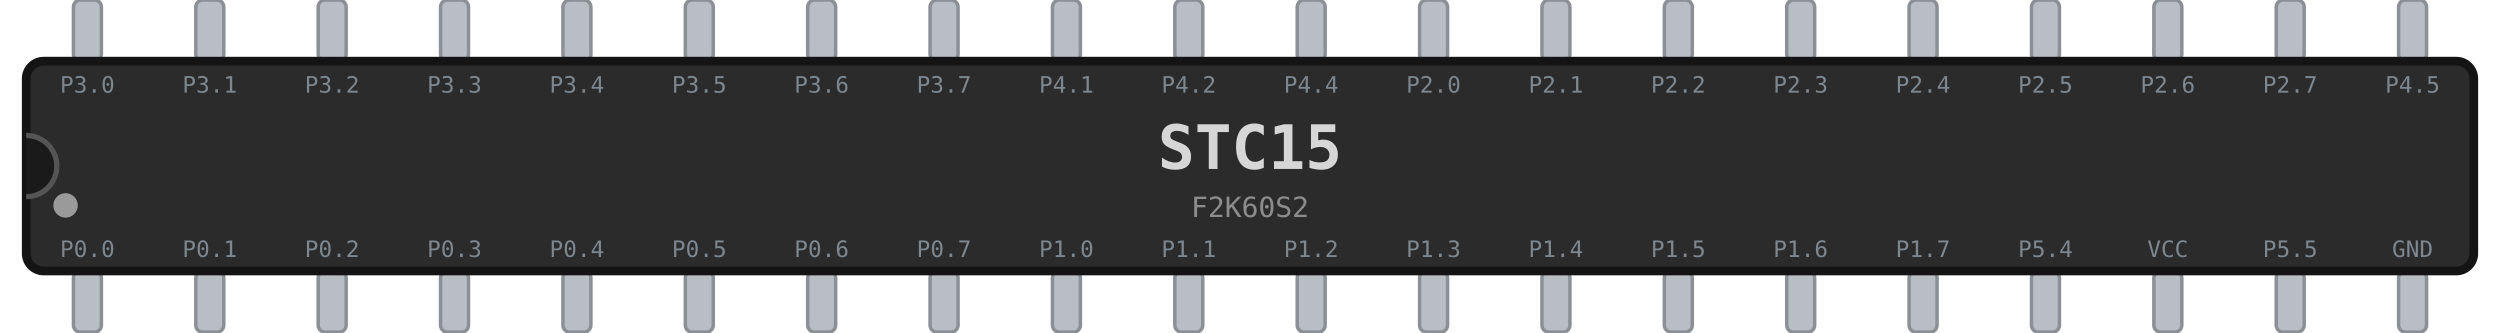
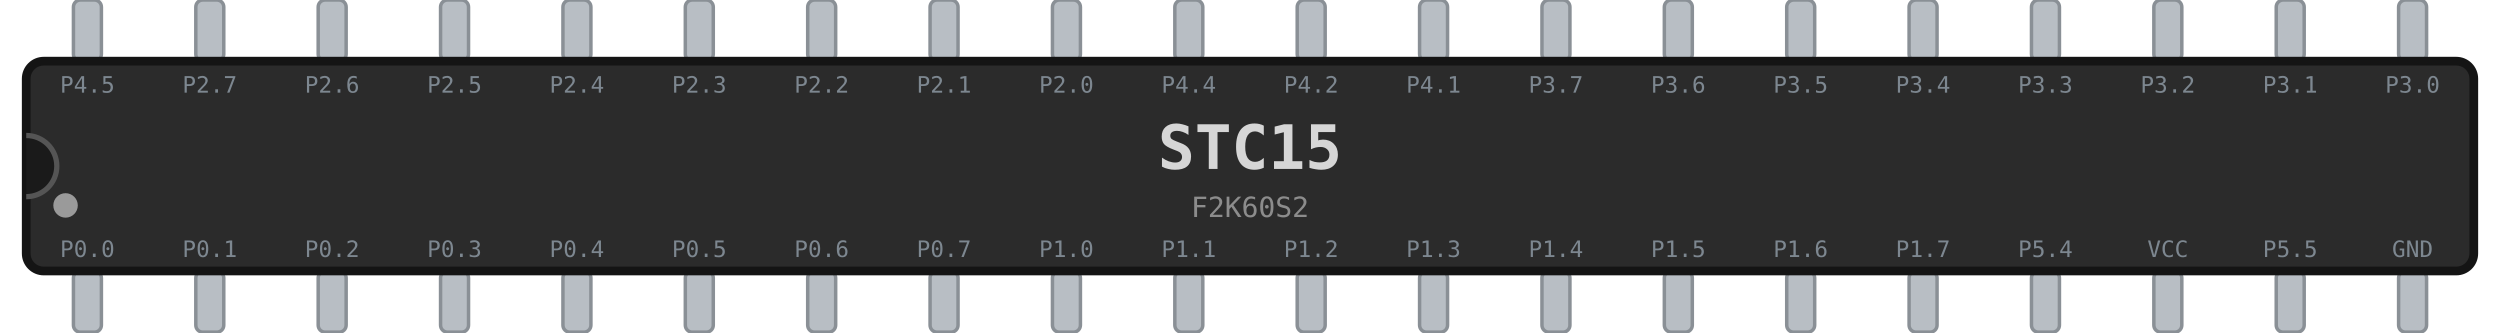
<svg xmlns="http://www.w3.org/2000/svg" viewBox="0 0 286 38" width="286" height="38">
  <rect x="8.4" y="31" width="3.2" height="7" rx="0.8" fill="#b8bec4" stroke="#8a9096" stroke-width="0.4" />
  <rect x="22.4" y="31" width="3.2" height="7" rx="0.8" fill="#b8bec4" stroke="#8a9096" stroke-width="0.4" />
  <rect x="36.4" y="31" width="3.2" height="7" rx="0.8" fill="#b8bec4" stroke="#8a9096" stroke-width="0.4" />
  <rect x="50.4" y="31" width="3.2" height="7" rx="0.8" fill="#b8bec4" stroke="#8a9096" stroke-width="0.4" />
  <rect x="64.4" y="31" width="3.2" height="7" rx="0.8" fill="#b8bec4" stroke="#8a9096" stroke-width="0.4" />
  <rect x="78.4" y="31" width="3.2" height="7" rx="0.8" fill="#b8bec4" stroke="#8a9096" stroke-width="0.4" />
  <rect x="92.4" y="31" width="3.2" height="7" rx="0.8" fill="#b8bec4" stroke="#8a9096" stroke-width="0.4" />
  <rect x="106.4" y="31" width="3.2" height="7" rx="0.8" fill="#b8bec4" stroke="#8a9096" stroke-width="0.4" />
  <rect x="120.4" y="31" width="3.2" height="7" rx="0.8" fill="#b8bec4" stroke="#8a9096" stroke-width="0.4" />
  <rect x="134.4" y="31" width="3.2" height="7" rx="0.8" fill="#b8bec4" stroke="#8a9096" stroke-width="0.4" />
  <rect x="148.4" y="31" width="3.2" height="7" rx="0.8" fill="#b8bec4" stroke="#8a9096" stroke-width="0.4" />
  <rect x="162.4" y="31" width="3.2" height="7" rx="0.8" fill="#b8bec4" stroke="#8a9096" stroke-width="0.4" />
  <rect x="176.4" y="31" width="3.2" height="7" rx="0.8" fill="#b8bec4" stroke="#8a9096" stroke-width="0.4" />
  <rect x="190.4" y="31" width="3.2" height="7" rx="0.8" fill="#b8bec4" stroke="#8a9096" stroke-width="0.4" />
  <rect x="204.4" y="31" width="3.2" height="7" rx="0.8" fill="#b8bec4" stroke="#8a9096" stroke-width="0.4" />
  <rect x="218.4" y="31" width="3.2" height="7" rx="0.8" fill="#b8bec4" stroke="#8a9096" stroke-width="0.4" />
  <rect x="232.4" y="31" width="3.2" height="7" rx="0.8" fill="#b8bec4" stroke="#8a9096" stroke-width="0.4" />
  <rect x="246.4" y="31" width="3.2" height="7" rx="0.8" fill="#b8bec4" stroke="#8a9096" stroke-width="0.4" />
  <rect x="260.4" y="31" width="3.2" height="7" rx="0.8" fill="#b8bec4" stroke="#8a9096" stroke-width="0.4" />
  <rect x="274.4" y="31" width="3.2" height="7" rx="0.8" fill="#b8bec4" stroke="#8a9096" stroke-width="0.4" />
+   <rect x="8.4" y="0" width="3.2" height="7" rx="0.8" fill="#b8bec4" stroke="#8a9096" stroke-width="0.4" />
+   <rect x="22.4" y="0" width="3.2" height="7" rx="0.8" fill="#b8bec4" stroke="#8a9096" stroke-width="0.4" />
+   <rect x="36.4" y="0" width="3.2" height="7" rx="0.8" fill="#b8bec4" stroke="#8a9096" stroke-width="0.4" />
+   <rect x="50.4" y="0" width="3.2" height="7" rx="0.8" fill="#b8bec4" stroke="#8a9096" stroke-width="0.4" />
+   <rect x="64.4" y="0" width="3.2" height="7" rx="0.8" fill="#b8bec4" stroke="#8a9096" stroke-width="0.4" />
+   <rect x="78.4" y="0" width="3.2" height="7" rx="0.8" fill="#b8bec4" stroke="#8a9096" stroke-width="0.4" />
+   <rect x="92.4" y="0" width="3.2" height="7" rx="0.8" fill="#b8bec4" stroke="#8a9096" stroke-width="0.4" />
+   <rect x="106.4" y="0" width="3.2" height="7" rx="0.8" fill="#b8bec4" stroke="#8a9096" stroke-width="0.4" />
+   <rect x="120.4" y="0" width="3.2" height="7" rx="0.8" fill="#b8bec4" stroke="#8a9096" stroke-width="0.4" />
+   <rect x="134.4" y="0" width="3.2" height="7" rx="0.8" fill="#b8bec4" stroke="#8a9096" stroke-width="0.4" />
+   <rect x="148.4" y="0" width="3.2" height="7" rx="0.8" fill="#b8bec4" stroke="#8a9096" stroke-width="0.4" />
+   <rect x="162.4" y="0" width="3.2" height="7" rx="0.8" fill="#b8bec4" stroke="#8a9096" stroke-width="0.4" />
+   <rect x="176.4" y="0" width="3.2" height="7" rx="0.8" fill="#b8bec4" stroke="#8a9096" stroke-width="0.4" />
+   <rect x="190.4" y="0" width="3.2" height="7" rx="0.8" fill="#b8bec4" stroke="#8a9096" stroke-width="0.4" />
+   <rect x="204.4" y="0" width="3.2" height="7" rx="0.8" fill="#b8bec4" stroke="#8a9096" stroke-width="0.4" />
+   <rect x="218.4" y="0" width="3.2" height="7" rx="0.8" fill="#b8bec4" stroke="#8a9096" stroke-width="0.4" />
+   <rect x="232.4" y="0" width="3.2" height="7" rx="0.8" fill="#b8bec4" stroke="#8a9096" stroke-width="0.4" />
+   <rect x="246.4" y="0" width="3.2" height="7" rx="0.8" fill="#b8bec4" stroke="#8a9096" stroke-width="0.4" />
+   <rect x="260.4" y="0" width="3.2" height="7" rx="0.8" fill="#b8bec4" stroke="#8a9096" stroke-width="0.4" />
  <rect x="274.4" y="0" width="3.2" height="7" rx="0.8" fill="#b8bec4" stroke="#8a9096" stroke-width="0.4" />
-   <rect x="260.4" y="0" width="3.2" height="7" rx="0.8" fill="#b8bec4" stroke="#8a9096" stroke-width="0.4" />
-   <rect x="246.4" y="0" width="3.2" height="7" rx="0.8" fill="#b8bec4" stroke="#8a9096" stroke-width="0.4" />
-   <rect x="232.4" y="0" width="3.2" height="7" rx="0.8" fill="#b8bec4" stroke="#8a9096" stroke-width="0.4" />
-   <rect x="218.4" y="0" width="3.2" height="7" rx="0.8" fill="#b8bec4" stroke="#8a9096" stroke-width="0.4" />
-   <rect x="204.4" y="0" width="3.2" height="7" rx="0.8" fill="#b8bec4" stroke="#8a9096" stroke-width="0.4" />
-   <rect x="190.4" y="0" width="3.2" height="7" rx="0.8" fill="#b8bec4" stroke="#8a9096" stroke-width="0.4" />
-   <rect x="176.4" y="0" width="3.2" height="7" rx="0.8" fill="#b8bec4" stroke="#8a9096" stroke-width="0.4" />
-   <rect x="162.4" y="0" width="3.2" height="7" rx="0.8" fill="#b8bec4" stroke="#8a9096" stroke-width="0.4" />
-   <rect x="148.4" y="0" width="3.2" height="7" rx="0.8" fill="#b8bec4" stroke="#8a9096" stroke-width="0.4" />
-   <rect x="134.4" y="0" width="3.2" height="7" rx="0.8" fill="#b8bec4" stroke="#8a9096" stroke-width="0.4" />
-   <rect x="120.4" y="0" width="3.2" height="7" rx="0.8" fill="#b8bec4" stroke="#8a9096" stroke-width="0.4" />
-   <rect x="106.4" y="0" width="3.2" height="7" rx="0.8" fill="#b8bec4" stroke="#8a9096" stroke-width="0.4" />
-   <rect x="92.4" y="0" width="3.2" height="7" rx="0.8" fill="#b8bec4" stroke="#8a9096" stroke-width="0.4" />
-   <rect x="78.4" y="0" width="3.2" height="7" rx="0.8" fill="#b8bec4" stroke="#8a9096" stroke-width="0.4" />
-   <rect x="64.4" y="0" width="3.2" height="7" rx="0.8" fill="#b8bec4" stroke="#8a9096" stroke-width="0.4" />
-   <rect x="50.4" y="0" width="3.2" height="7" rx="0.8" fill="#b8bec4" stroke="#8a9096" stroke-width="0.4" />
-   <rect x="36.4" y="0" width="3.2" height="7" rx="0.8" fill="#b8bec4" stroke="#8a9096" stroke-width="0.4" />
-   <rect x="22.4" y="0" width="3.2" height="7" rx="0.8" fill="#b8bec4" stroke="#8a9096" stroke-width="0.4" />
-   <rect x="8.4" y="0" width="3.2" height="7" rx="0.8" fill="#b8bec4" stroke="#8a9096" stroke-width="0.4" />
  <rect x="3" y="7" width="280" height="24" rx="2" fill="#2b2b2b" stroke="#141414" stroke-width="1" />
  <path d="M3 15.5 A3.5 3.5 0 0 1 3 22.5" fill="#1a1a1a" stroke="#555" stroke-width="0.6" />
  <circle cx="7.5" cy="23.5" r="1.4" fill="#9a9a9a" />
  <text x="143" y="19.33" text-anchor="middle" font-family="monospace" font-size="7" font-weight="bold" fill="#d6d6d6">STC15</text>
  <text x="143" y="24.83" text-anchor="middle" font-family="monospace" font-size="3.2" fill="#8c8c8c">F2K60S2</text>
  <text x="10" y="29.4" text-anchor="middle" font-family="monospace" font-size="2.6" fill="#7d8790">P0.0</text>
  <text x="24" y="29.4" text-anchor="middle" font-family="monospace" font-size="2.6" fill="#7d8790">P0.1</text>
  <text x="38" y="29.4" text-anchor="middle" font-family="monospace" font-size="2.6" fill="#7d8790">P0.2</text>
  <text x="52" y="29.4" text-anchor="middle" font-family="monospace" font-size="2.6" fill="#7d8790">P0.3</text>
  <text x="66" y="29.4" text-anchor="middle" font-family="monospace" font-size="2.6" fill="#7d8790">P0.4</text>
  <text x="80" y="29.4" text-anchor="middle" font-family="monospace" font-size="2.6" fill="#7d8790">P0.5</text>
  <text x="94" y="29.4" text-anchor="middle" font-family="monospace" font-size="2.6" fill="#7d8790">P0.6</text>
  <text x="108" y="29.4" text-anchor="middle" font-family="monospace" font-size="2.6" fill="#7d8790">P0.7</text>
  <text x="122" y="29.4" text-anchor="middle" font-family="monospace" font-size="2.6" fill="#7d8790">P1.0</text>
  <text x="136" y="29.4" text-anchor="middle" font-family="monospace" font-size="2.6" fill="#7d8790">P1.1</text>
  <text x="150" y="29.4" text-anchor="middle" font-family="monospace" font-size="2.6" fill="#7d8790">P1.2</text>
  <text x="164" y="29.4" text-anchor="middle" font-family="monospace" font-size="2.6" fill="#7d8790">P1.3</text>
  <text x="178" y="29.4" text-anchor="middle" font-family="monospace" font-size="2.6" fill="#7d8790">P1.4</text>
  <text x="192" y="29.4" text-anchor="middle" font-family="monospace" font-size="2.6" fill="#7d8790">P1.5</text>
  <text x="206" y="29.4" text-anchor="middle" font-family="monospace" font-size="2.6" fill="#7d8790">P1.6</text>
  <text x="220" y="29.4" text-anchor="middle" font-family="monospace" font-size="2.6" fill="#7d8790">P1.7</text>
  <text x="234" y="29.4" text-anchor="middle" font-family="monospace" font-size="2.6" fill="#7d8790">P5.4</text>
  <text x="248" y="29.4" text-anchor="middle" font-family="monospace" font-size="2.6" fill="#7d8790">VCC</text>
  <text x="262" y="29.4" text-anchor="middle" font-family="monospace" font-size="2.6" fill="#7d8790">P5.5</text>
  <text x="276" y="29.4" text-anchor="middle" font-family="monospace" font-size="2.6" fill="#7d8790">GND</text>
-   <text x="276" y="10.6" text-anchor="middle" font-family="monospace" font-size="2.6" fill="#7d8790">P4.5</text>
-   <text x="262" y="10.6" text-anchor="middle" font-family="monospace" font-size="2.6" fill="#7d8790">P2.7</text>
-   <text x="248" y="10.6" text-anchor="middle" font-family="monospace" font-size="2.6" fill="#7d8790">P2.6</text>
-   <text x="234" y="10.6" text-anchor="middle" font-family="monospace" font-size="2.6" fill="#7d8790">P2.5</text>
-   <text x="220" y="10.6" text-anchor="middle" font-family="monospace" font-size="2.6" fill="#7d8790">P2.4</text>
-   <text x="206" y="10.6" text-anchor="middle" font-family="monospace" font-size="2.6" fill="#7d8790">P2.3</text>
-   <text x="192" y="10.6" text-anchor="middle" font-family="monospace" font-size="2.6" fill="#7d8790">P2.2</text>
-   <text x="178" y="10.6" text-anchor="middle" font-family="monospace" font-size="2.6" fill="#7d8790">P2.1</text>
-   <text x="164" y="10.6" text-anchor="middle" font-family="monospace" font-size="2.6" fill="#7d8790">P2.0</text>
-   <text x="150" y="10.6" text-anchor="middle" font-family="monospace" font-size="2.6" fill="#7d8790">P4.4</text>
-   <text x="136" y="10.6" text-anchor="middle" font-family="monospace" font-size="2.6" fill="#7d8790">P4.2</text>
-   <text x="122" y="10.6" text-anchor="middle" font-family="monospace" font-size="2.6" fill="#7d8790">P4.1</text>
-   <text x="108" y="10.6" text-anchor="middle" font-family="monospace" font-size="2.6" fill="#7d8790">P3.7</text>
-   <text x="94" y="10.6" text-anchor="middle" font-family="monospace" font-size="2.6" fill="#7d8790">P3.6</text>
-   <text x="80" y="10.6" text-anchor="middle" font-family="monospace" font-size="2.6" fill="#7d8790">P3.5</text>
-   <text x="66" y="10.6" text-anchor="middle" font-family="monospace" font-size="2.6" fill="#7d8790">P3.4</text>
-   <text x="52" y="10.6" text-anchor="middle" font-family="monospace" font-size="2.6" fill="#7d8790">P3.3</text>
-   <text x="38" y="10.6" text-anchor="middle" font-family="monospace" font-size="2.6" fill="#7d8790">P3.2</text>
-   <text x="24" y="10.6" text-anchor="middle" font-family="monospace" font-size="2.6" fill="#7d8790">P3.1</text>
-   <text x="10" y="10.6" text-anchor="middle" font-family="monospace" font-size="2.6" fill="#7d8790">P3.0</text>
+   <text x="10" y="10.6" text-anchor="middle" font-family="monospace" font-size="2.6" fill="#7d8790">P4.5</text>
+   <text x="24" y="10.6" text-anchor="middle" font-family="monospace" font-size="2.6" fill="#7d8790">P2.7</text>
+   <text x="38" y="10.6" text-anchor="middle" font-family="monospace" font-size="2.6" fill="#7d8790">P2.6</text>
+   <text x="52" y="10.6" text-anchor="middle" font-family="monospace" font-size="2.6" fill="#7d8790">P2.5</text>
+   <text x="66" y="10.6" text-anchor="middle" font-family="monospace" font-size="2.6" fill="#7d8790">P2.4</text>
+   <text x="80" y="10.6" text-anchor="middle" font-family="monospace" font-size="2.6" fill="#7d8790">P2.3</text>
+   <text x="94" y="10.6" text-anchor="middle" font-family="monospace" font-size="2.6" fill="#7d8790">P2.2</text>
+   <text x="108" y="10.6" text-anchor="middle" font-family="monospace" font-size="2.6" fill="#7d8790">P2.1</text>
+   <text x="122" y="10.6" text-anchor="middle" font-family="monospace" font-size="2.6" fill="#7d8790">P2.0</text>
+   <text x="136" y="10.6" text-anchor="middle" font-family="monospace" font-size="2.6" fill="#7d8790">P4.4</text>
+   <text x="150" y="10.6" text-anchor="middle" font-family="monospace" font-size="2.6" fill="#7d8790">P4.2</text>
+   <text x="164" y="10.6" text-anchor="middle" font-family="monospace" font-size="2.6" fill="#7d8790">P4.1</text>
+   <text x="178" y="10.6" text-anchor="middle" font-family="monospace" font-size="2.6" fill="#7d8790">P3.7</text>
+   <text x="192" y="10.6" text-anchor="middle" font-family="monospace" font-size="2.6" fill="#7d8790">P3.6</text>
+   <text x="206" y="10.6" text-anchor="middle" font-family="monospace" font-size="2.6" fill="#7d8790">P3.5</text>
+   <text x="220" y="10.6" text-anchor="middle" font-family="monospace" font-size="2.6" fill="#7d8790">P3.4</text>
+   <text x="234" y="10.6" text-anchor="middle" font-family="monospace" font-size="2.6" fill="#7d8790">P3.3</text>
+   <text x="248" y="10.6" text-anchor="middle" font-family="monospace" font-size="2.6" fill="#7d8790">P3.2</text>
+   <text x="262" y="10.6" text-anchor="middle" font-family="monospace" font-size="2.6" fill="#7d8790">P3.1</text>
+   <text x="276" y="10.6" text-anchor="middle" font-family="monospace" font-size="2.6" fill="#7d8790">P3.0</text>
</svg>
